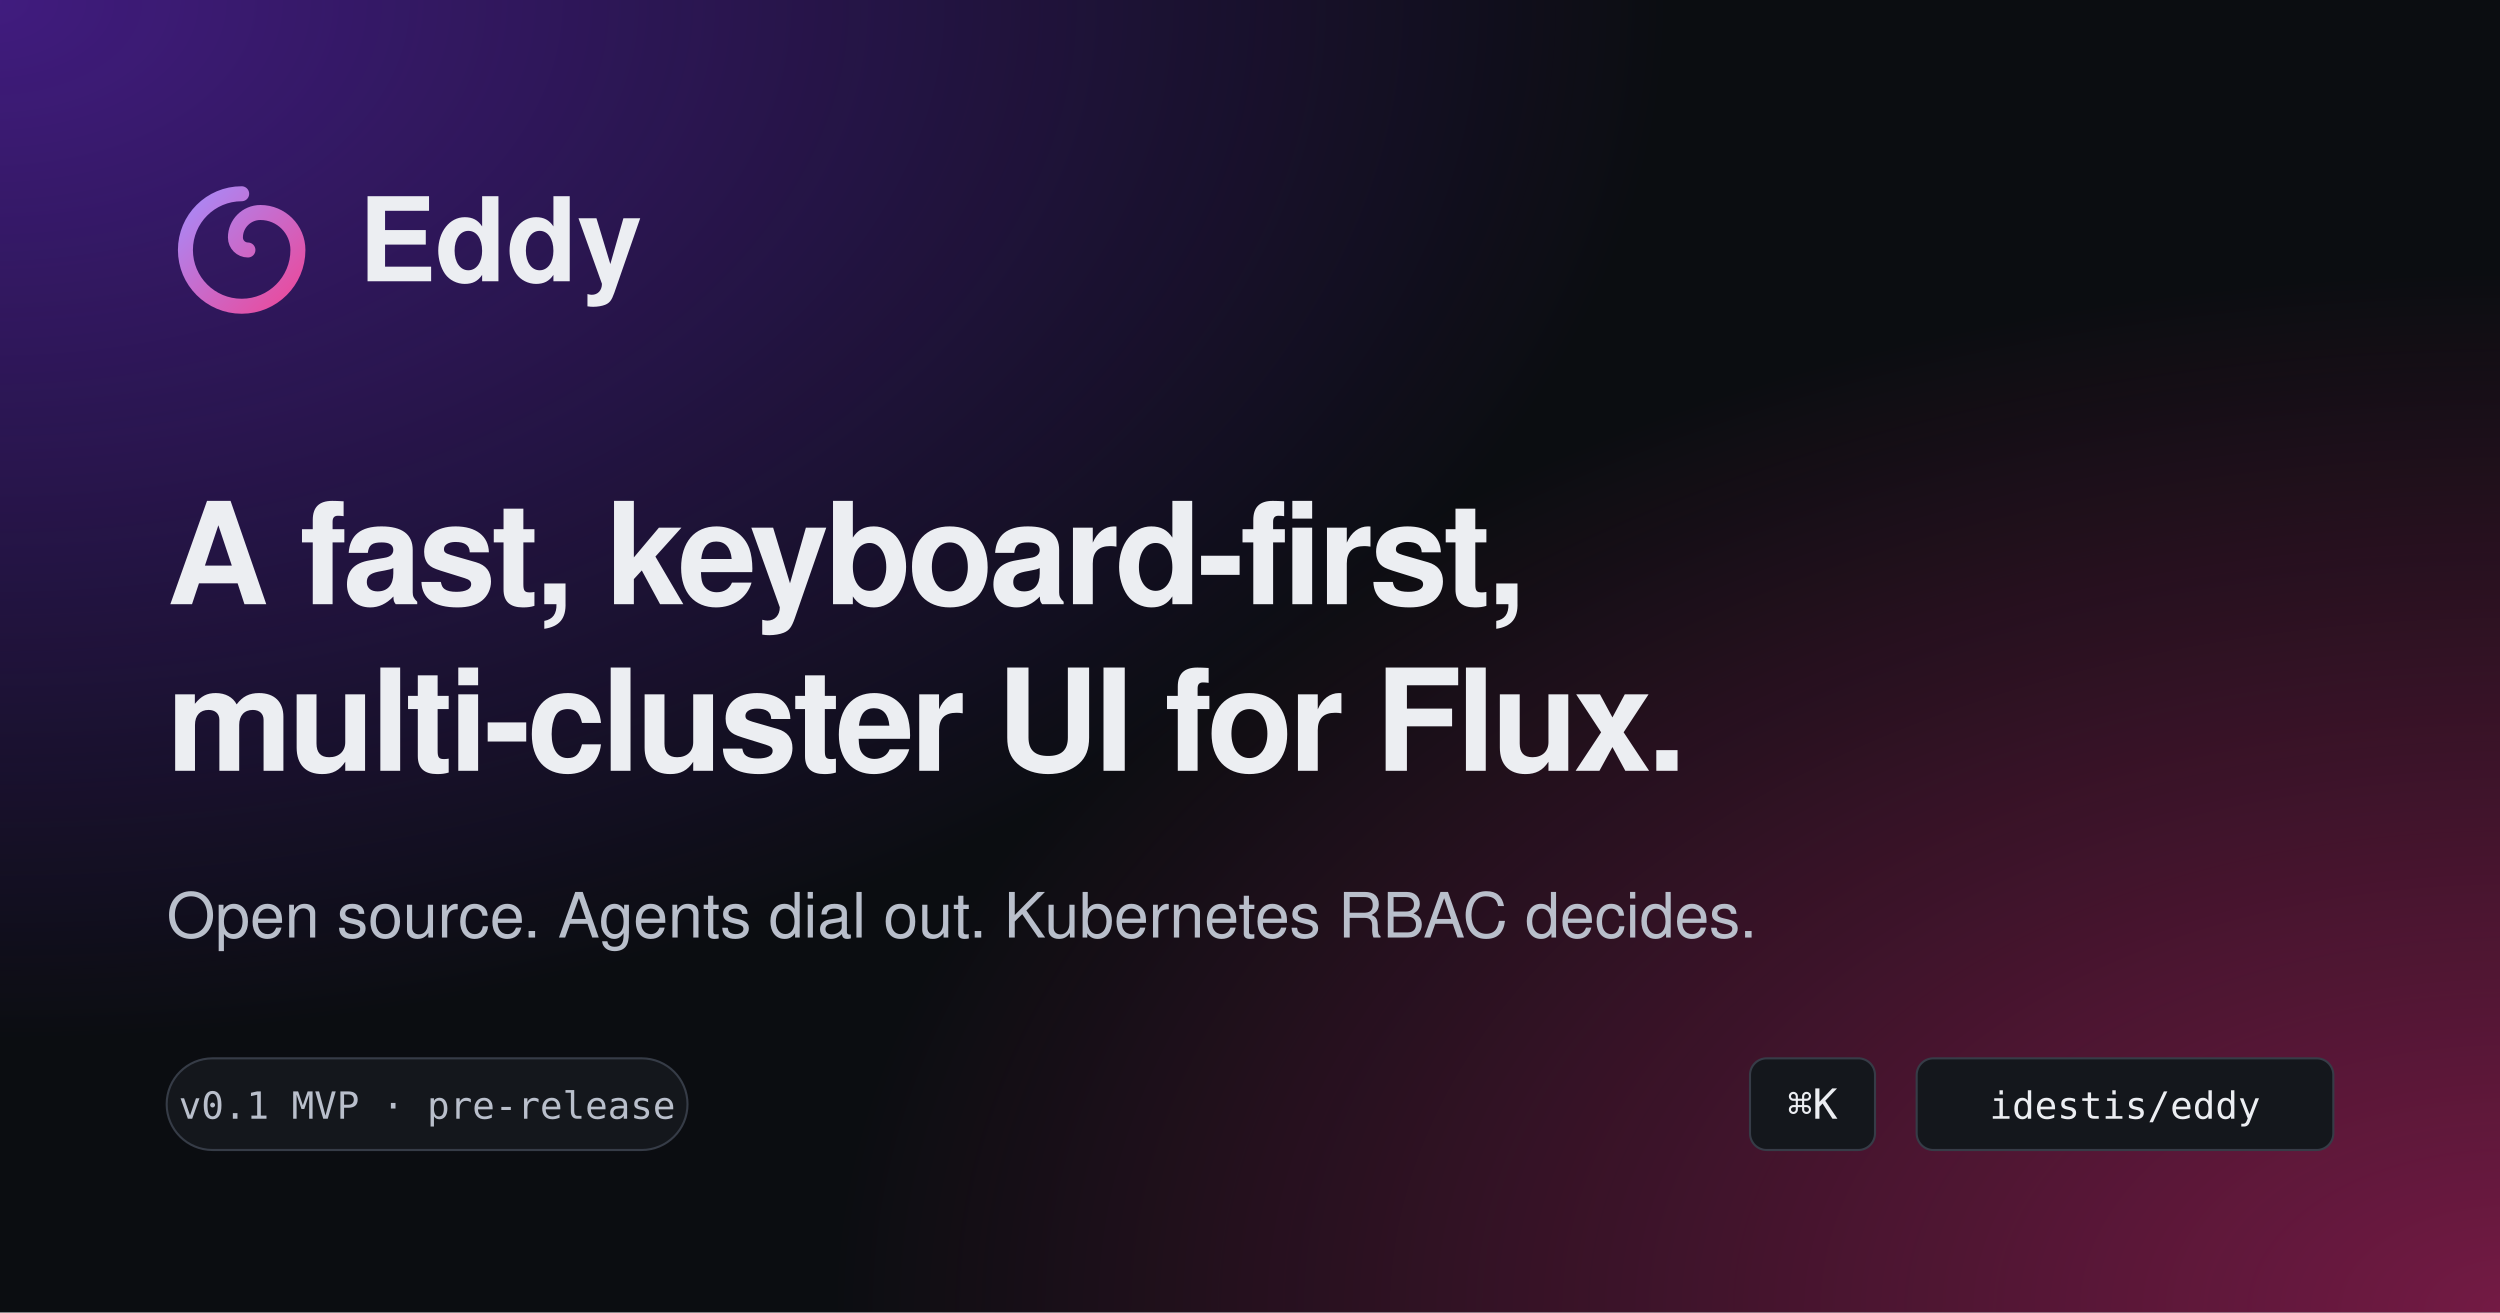
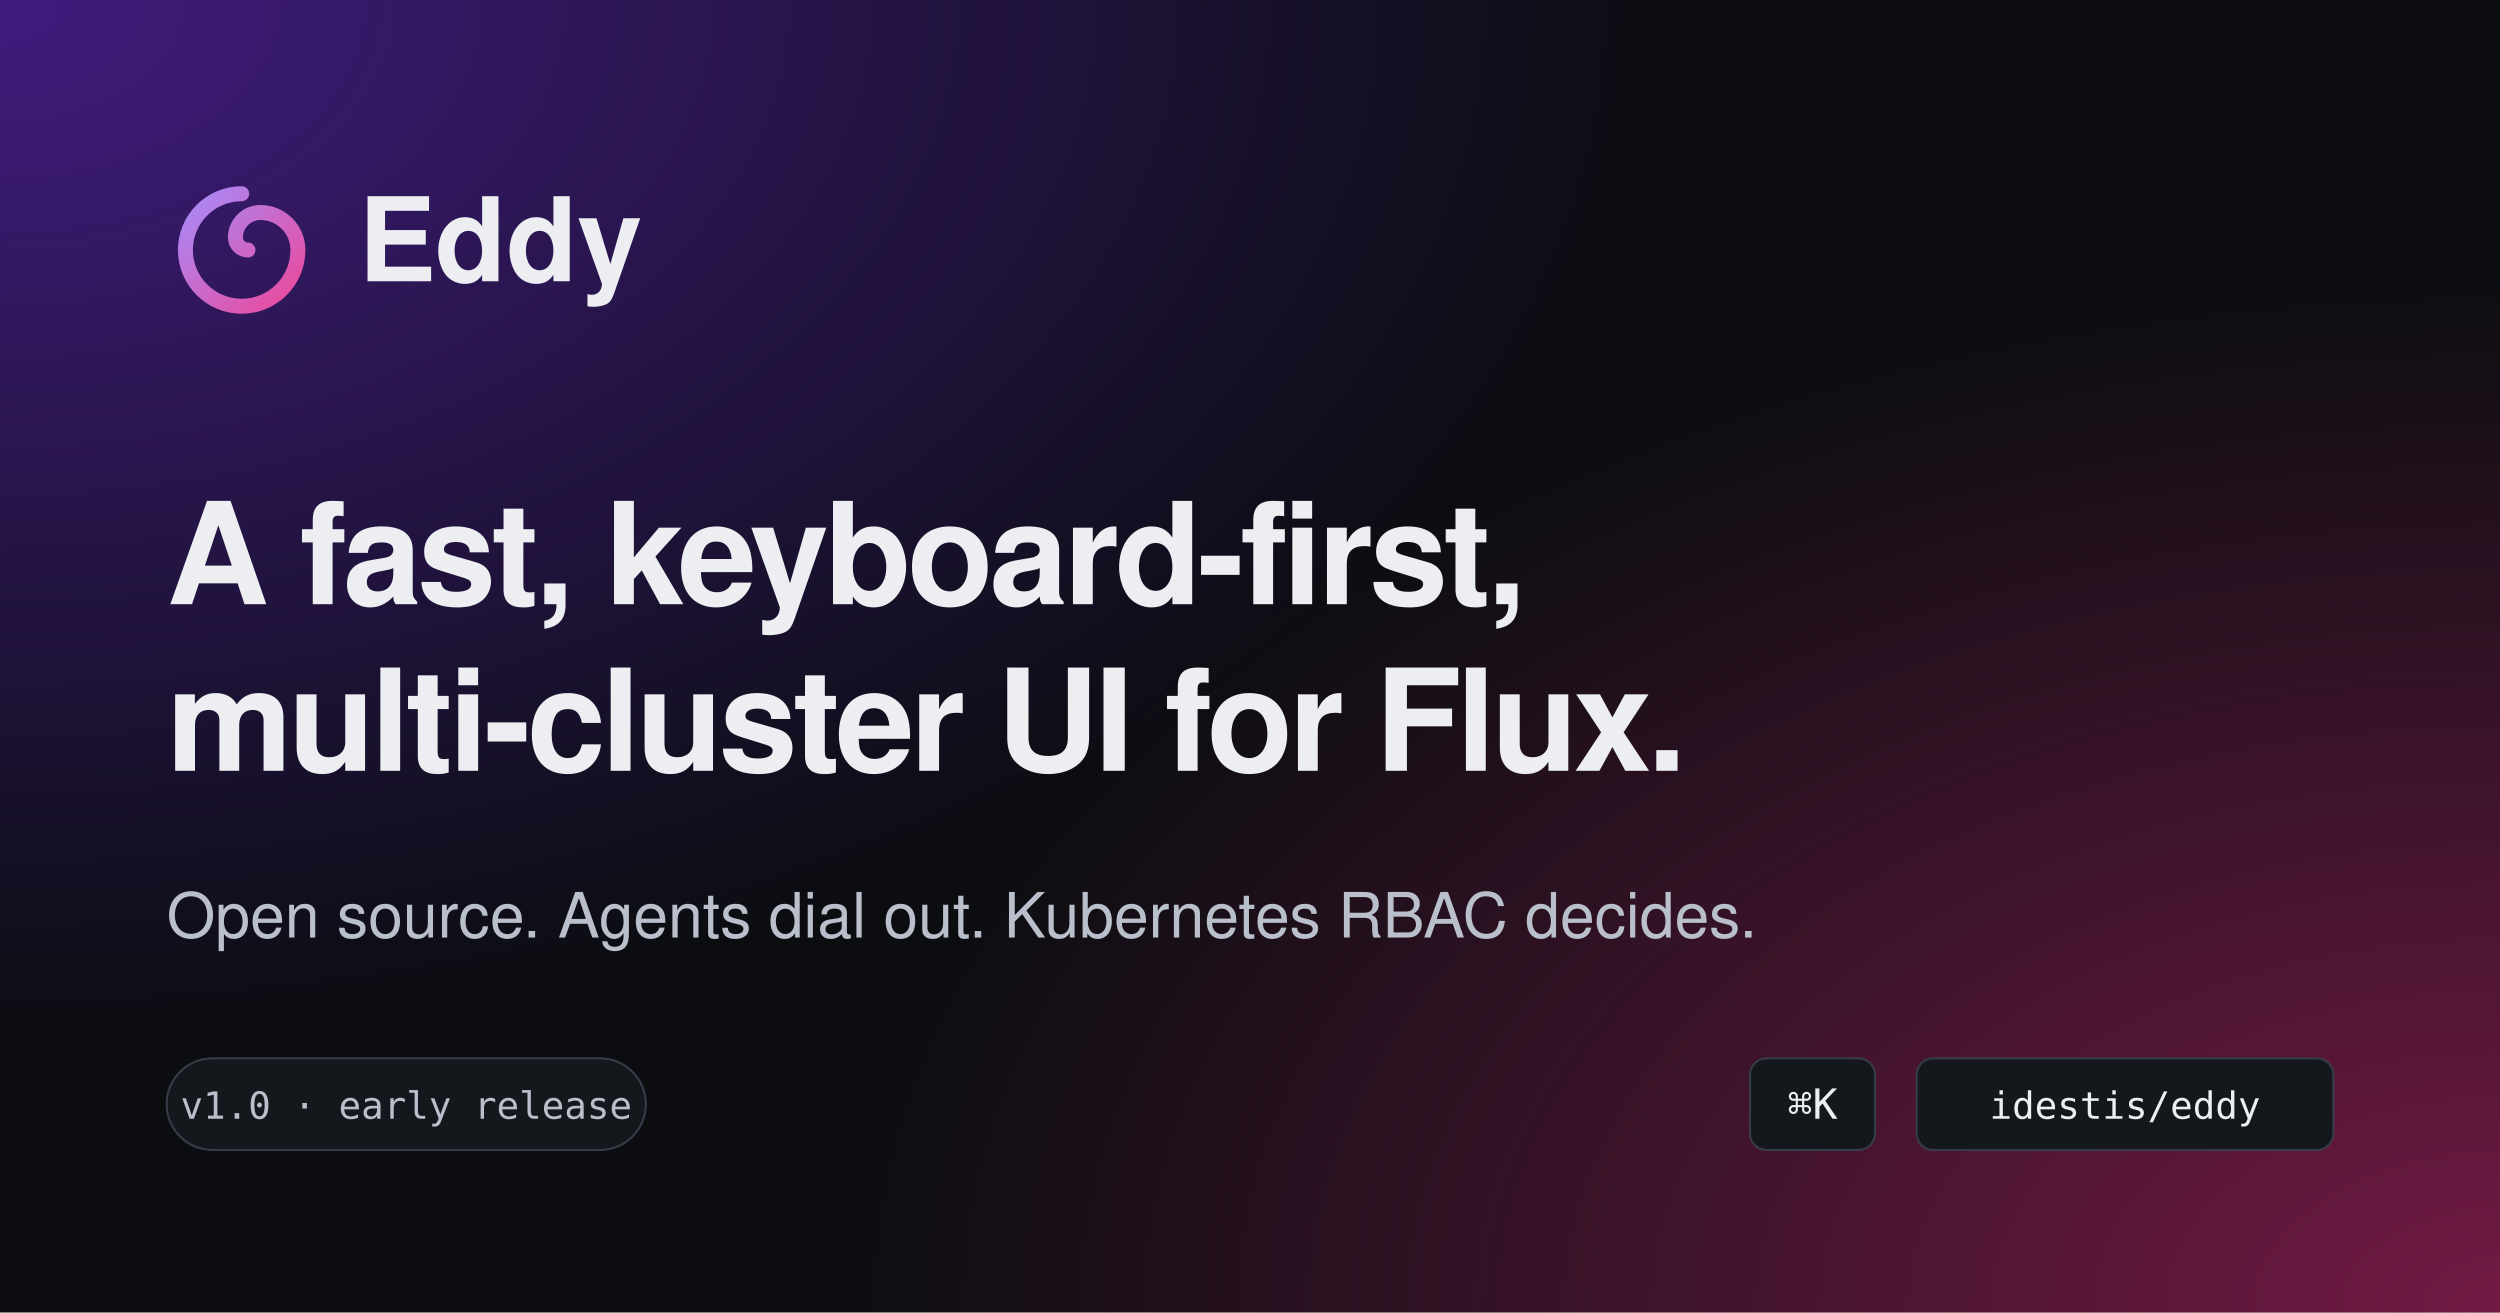
<svg xmlns="http://www.w3.org/2000/svg" width="1200" height="630" viewBox="0 0 1200 630">
  <defs>
    <radialGradient id="a" cx="0" cy="0" r="1" gradientTransform="translate(0 0) scale(800 500)" gradientUnits="userSpaceOnUse">
      <stop stop-color="#6D28D9" stop-opacity=".55" />
      <stop offset="1" stop-color="#6D28D9" stop-opacity="0" />
    </radialGradient>
    <radialGradient id="b" cx="0" cy="0" r="1" gradientTransform="translate(1200 630) scale(800 500)" gradientUnits="userSpaceOnUse">
      <stop stop-color="#DB2777" stop-opacity=".5" />
      <stop offset="1" stop-color="#DB2777" stop-opacity="0" />
    </radialGradient>
    <linearGradient id="g" x1="0" y1="0" x2="1" y2="1">
      <stop stop-color="#A78BFA" />
      <stop offset="1" stop-color="#EC4899" />
    </linearGradient>
  </defs>
  <rect width="1200" height="630" fill="#0B0D11" />
  <rect width="1200" height="630" fill="url(#a)" />
  <rect width="1200" height="630" fill="url(#b)" />
  <g transform="translate(80 84) scale(3)">
    <path fill="none" stroke="url(#g)" stroke-width="2.4" stroke-linecap="round" d="M12 3a9 9 0 1 0 9 9 6 6 0 0 0-6-6 4 4 0 0 0-4 4 2 2 0 0 0 2 2" />
  </g>
  <text x="172" y="135" fill="#ECEEF2" font-family="Geist, Helvetica, Arial, sans-serif" font-size="56" font-weight="700">Eddy</text>
  <text x="80" y="290" fill="#ECEEF2" font-family="Geist, Helvetica, Arial, sans-serif" font-size="68" font-weight="700" letter-spacing="-2">A fast, keyboard-first,</text>
  <text x="80" y="370" fill="#ECEEF2" font-family="Geist, Helvetica, Arial, sans-serif" font-size="68" font-weight="700" letter-spacing="-2">multi-cluster UI for Flux.</text>
  <text x="80" y="450" fill="#B9BFCB" font-family="Geist, Helvetica, Arial, sans-serif" font-size="30">Open source. Agents dial out. Kubernetes RBAC decides.</text>
-   <rect x="80" y="508" width="250" height="44" rx="22" fill="#14171C" stroke="#363C47" />
-   <text x="205" y="537" text-anchor="middle" fill="#B9BFCB" font-family="Menlo, Consolas, monospace" font-size="18">v0.1 MVP · pre-release</text>
+   <rect x="80" y="508" width="230" height="44" rx="22" fill="#14171C" stroke="#363C47" />
+   <text x="195" y="537" text-anchor="middle" fill="#B9BFCB" font-family="Menlo, Consolas, monospace" font-size="18">v1.0 · early release</text>
  <g font-family="Menlo, Consolas, monospace" font-size="20" fill="#ECEEF2">
    <rect x="840" y="508" width="60" height="44" rx="8" fill="#14171C" stroke="#363C47" />
    <text x="870" y="537" text-anchor="middle">⌘K</text>
  </g>
  <rect x="920" y="508" width="200" height="44" rx="8" fill="#14171C" stroke="#363C47" />
  <text x="1020" y="537" text-anchor="middle" fill="#ECEEF2" font-family="Menlo, Consolas, monospace" font-size="18">idestis/eddy</text>
</svg>
